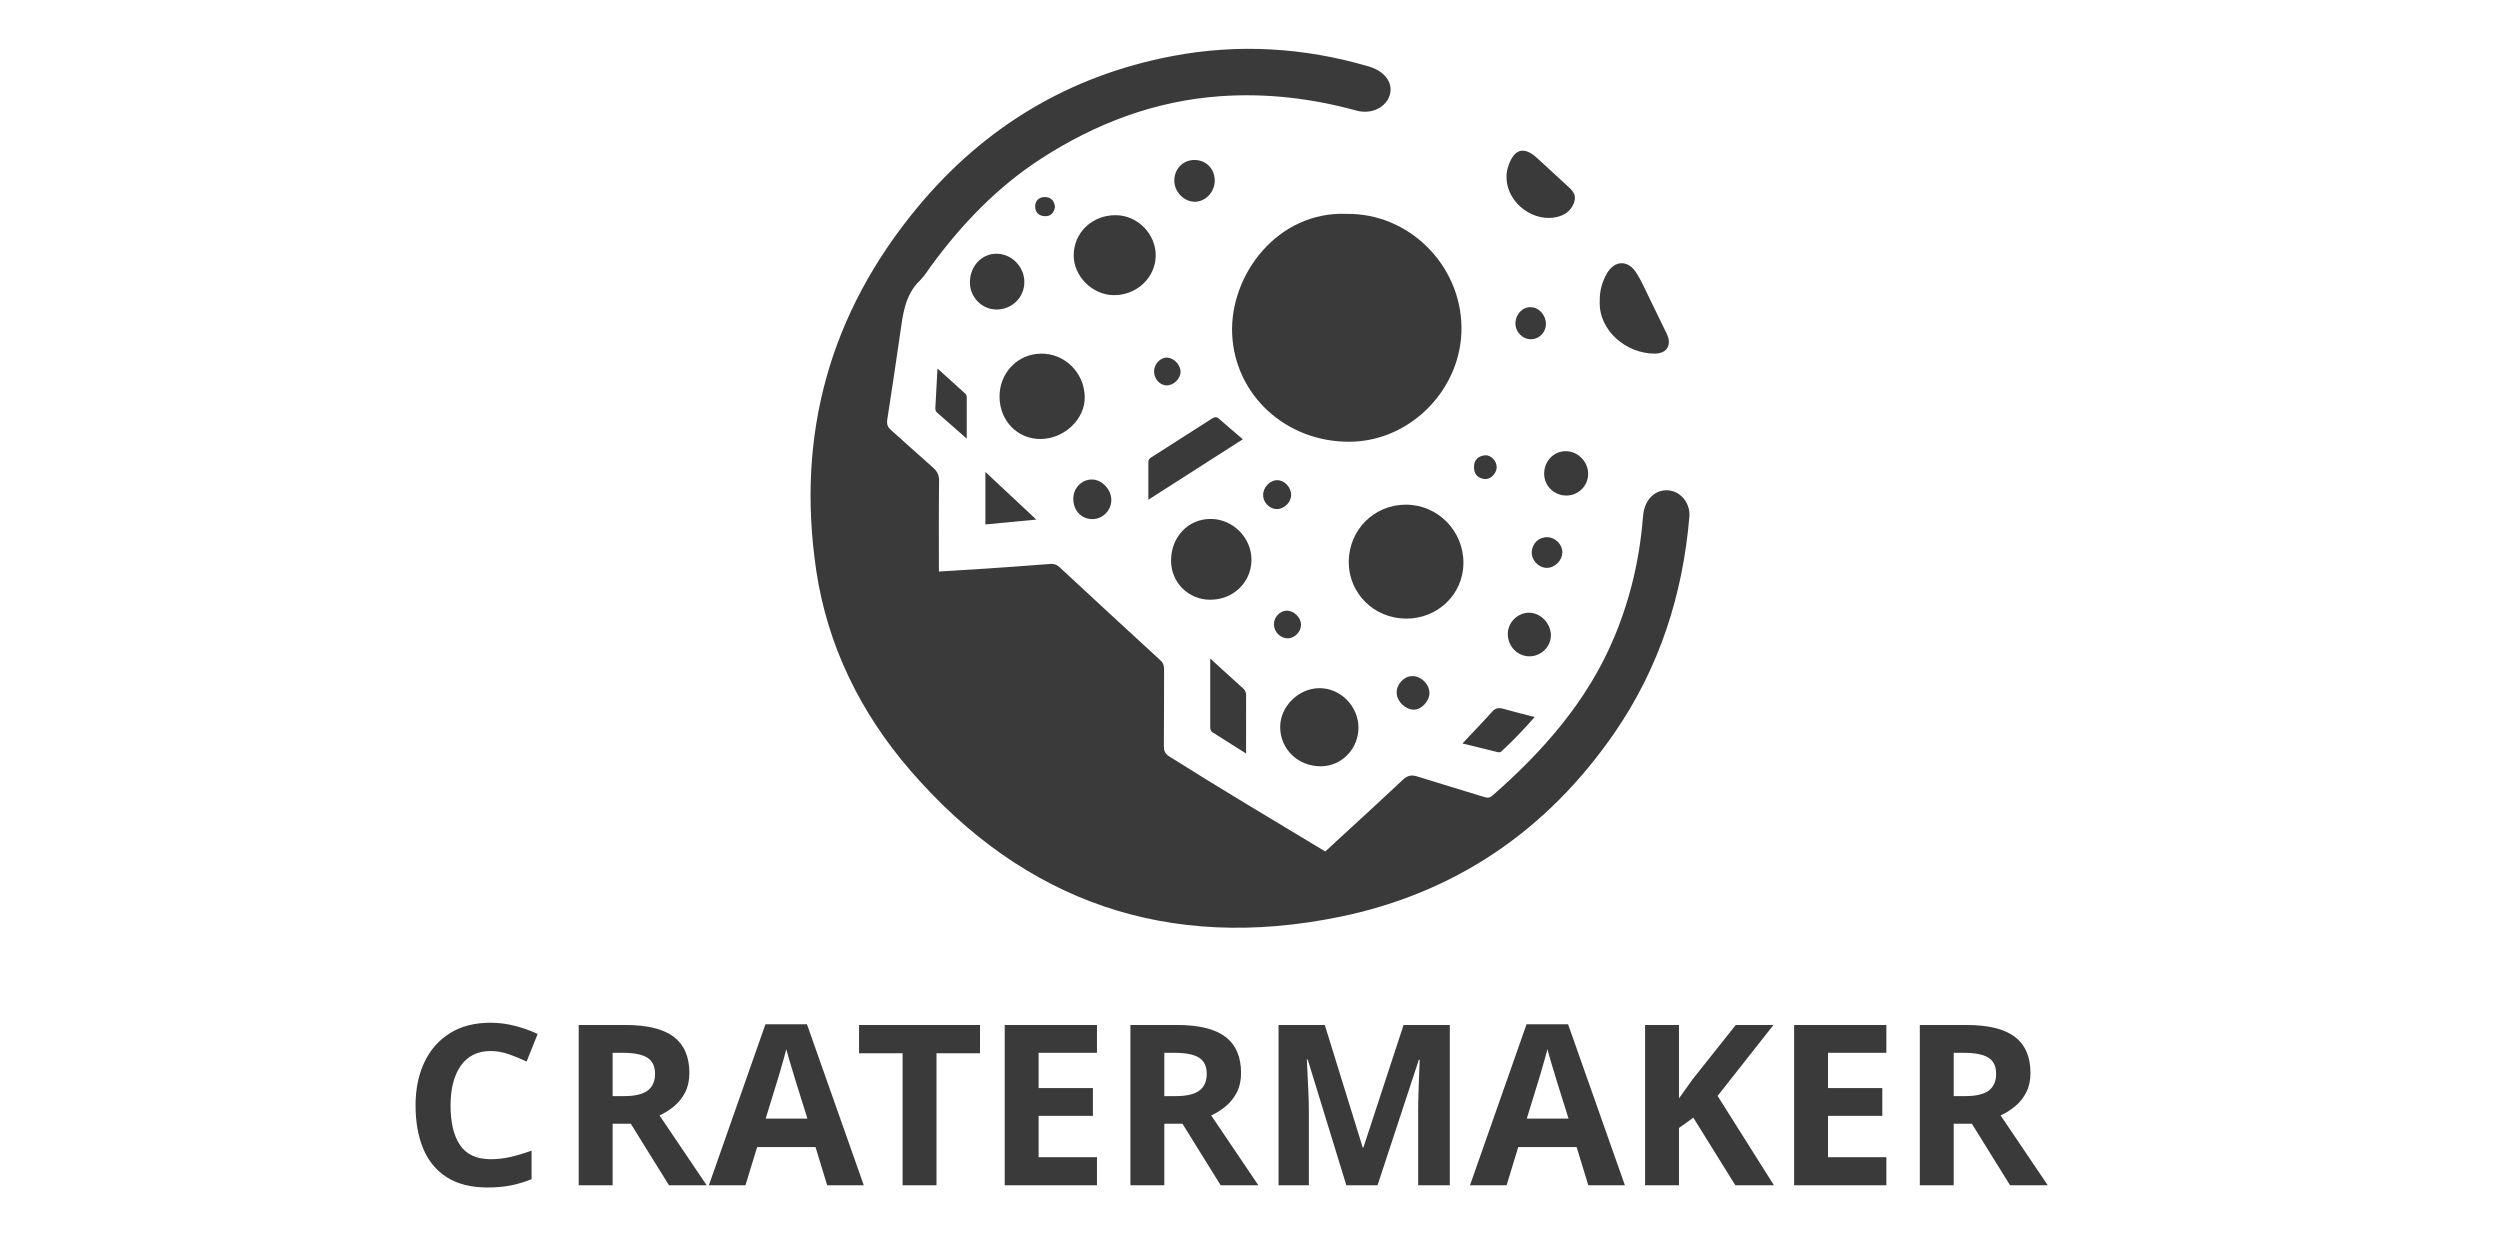
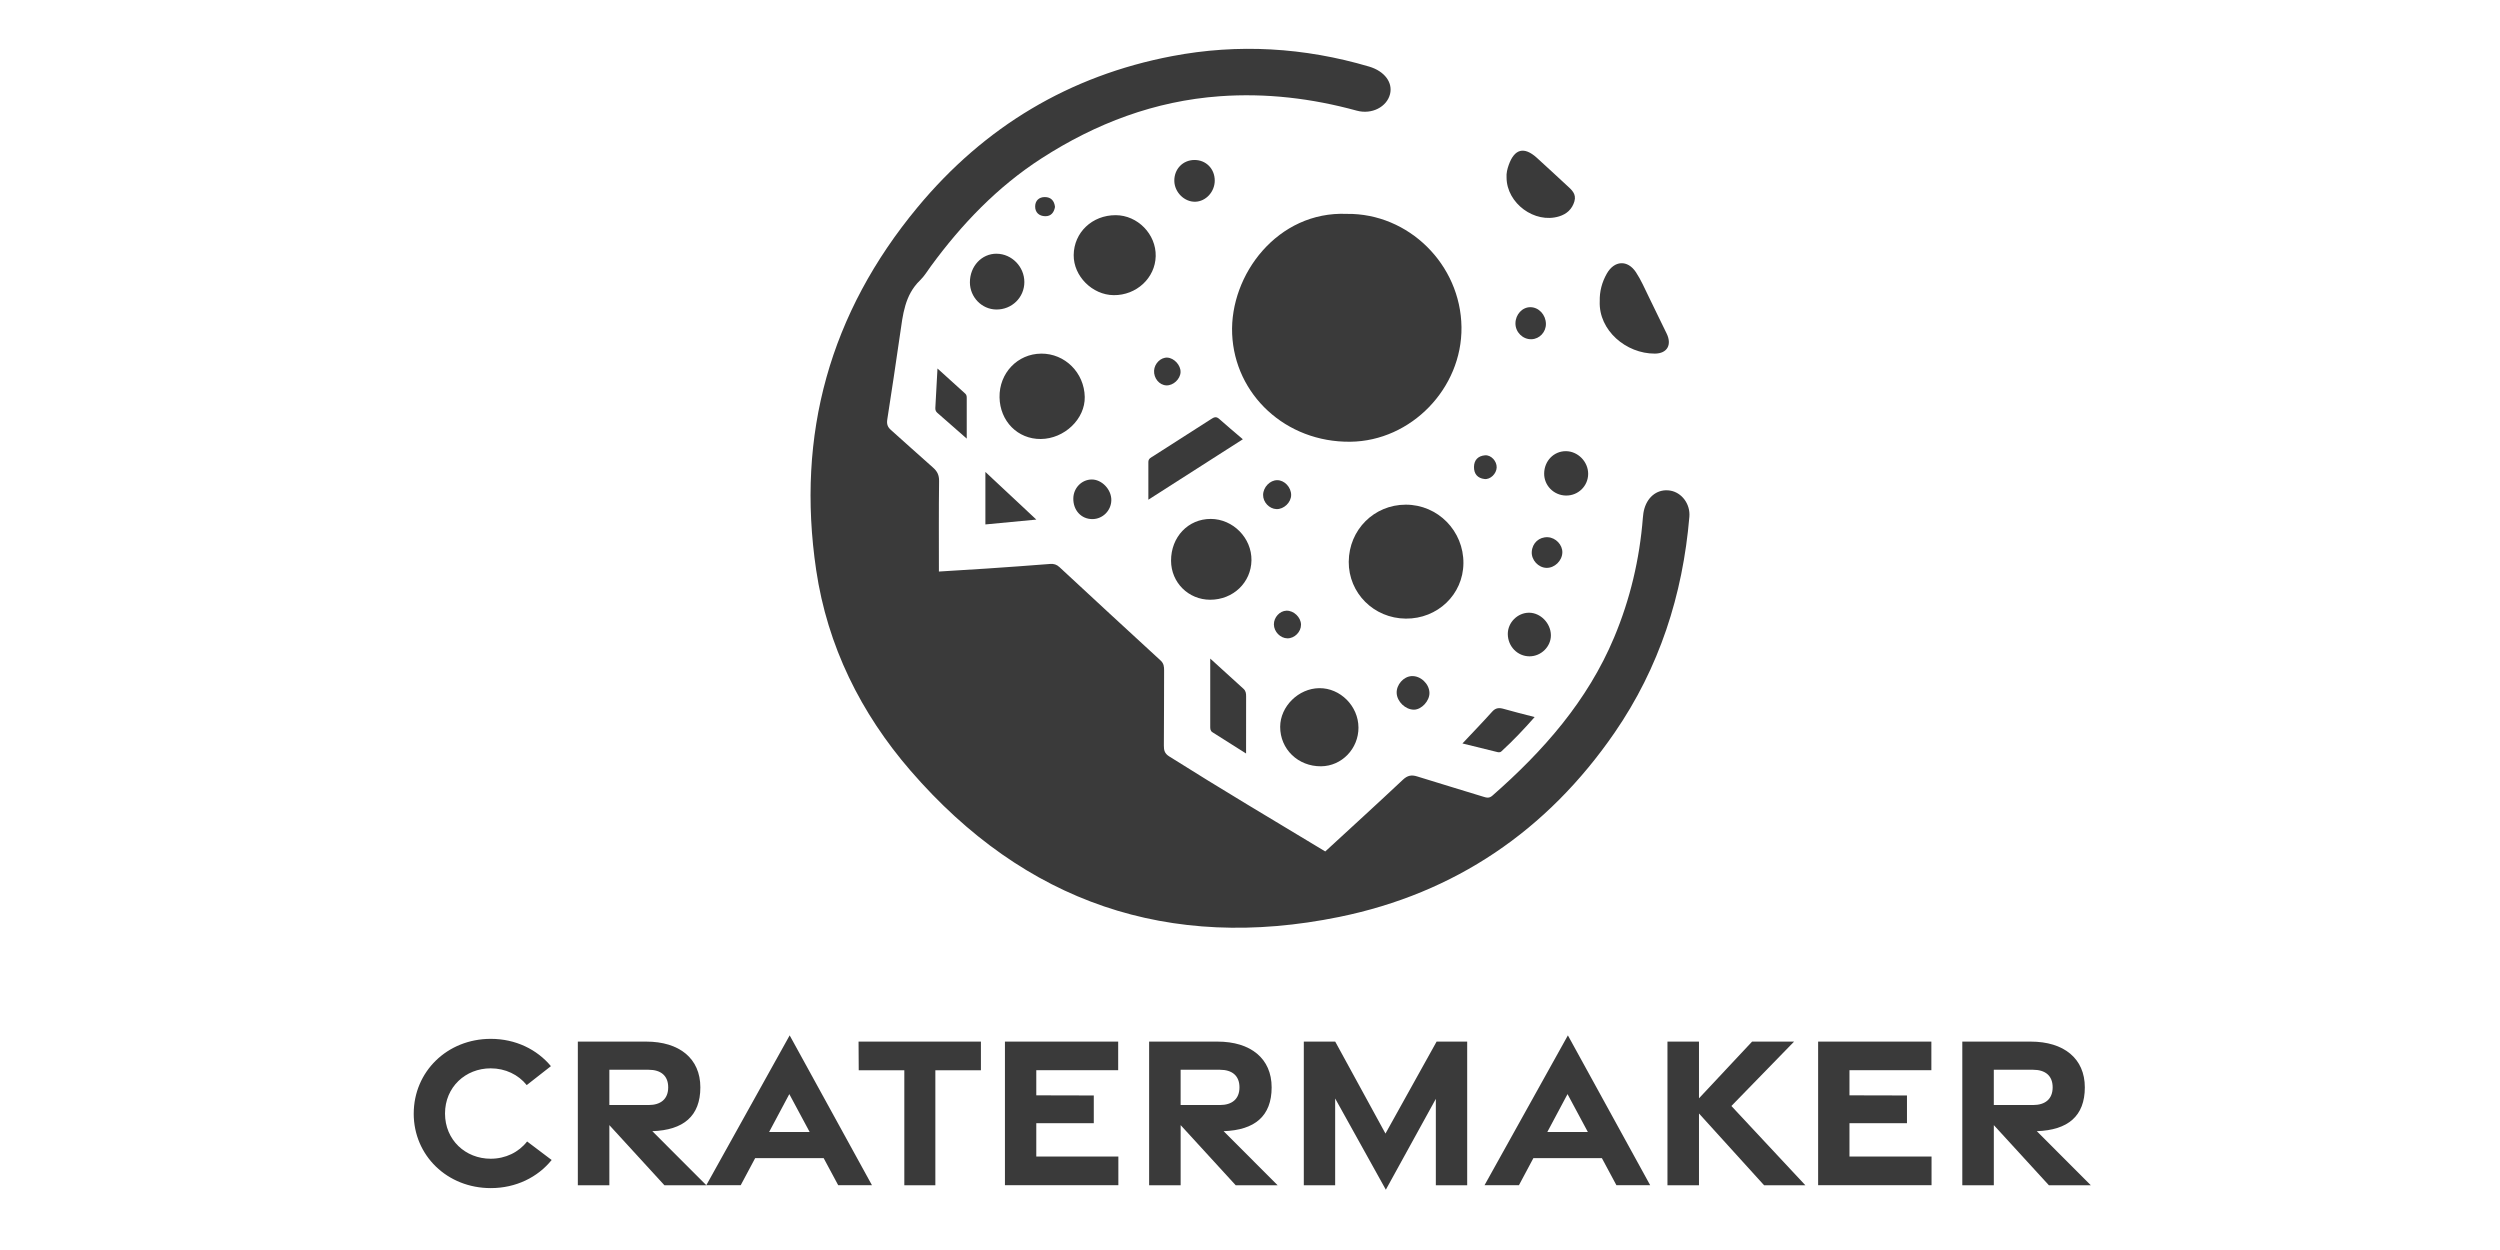
<svg xmlns="http://www.w3.org/2000/svg" id="Layer_1" data-name="Layer 1" viewBox="0 0 1280 640">
  <defs>
    <style>
      .cls-1 {
-         letter-spacing: -.02em;
-       }
- 
-       .cls-2 {
-         font-family: GravesendSans-Bold, 'Gravesend Sans';
-         font-size: 114.92px;
-         font-weight: 700;
-       }
- 
-       .cls-2, .cls-3 {
        fill: #3a3a3a;
-       }
- 
-       .cls-3 {
        stroke-width: 0px;
-       }
- 
-       .cls-4 {
-         letter-spacing: -.07em;
      }
    </style>
  </defs>
  <g>
-     <path class="cls-3" d="M678.53,435.95c13.51-12.44,26.74-24.5,39.78-36.75,2.32-2.18,4.38-2.58,7.24-1.68,11.25,3.52,22.55,6.89,33.82,10.37,1.72.53,3.05.96,4.74-.52,26.11-22.88,48.68-48.47,62.31-80.97,8.23-19.62,13.06-40.08,14.73-61.3.12-1.58.34-3.19.78-4.7,1.91-6.56,7.17-10.19,13.19-9.22,5.91.96,10.39,6.84,9.84,13.4-3.4,40.11-15.38,77.26-38.31,110.58-34.53,50.15-81.75,82.21-140.97,94.31-87.1,17.79-160.95-7.27-219.42-74.81-25.57-29.54-42.62-63.92-48.38-102.8-10.29-69.45,7.02-131.64,51.94-185.78,34.23-41.26,77.74-67.31,130.27-77.34,33.87-6.47,67.68-4.45,100.87,5.34,7.96,2.35,12.24,8.19,10.73,14.14-1.65,6.5-9.3,10.55-17.05,8.43-23-6.3-46.36-9.09-70.14-7.37-33.21,2.41-63.36,13.82-91.23,31.8-22.61,14.59-40.84,33.64-56.65,55.21-1.79,2.45-3.38,5.14-5.54,7.22-7.89,7.59-8.81,17.65-10.25,27.59-2.11,14.56-4.26,29.12-6.54,43.66-.37,2.35.14,3.87,1.89,5.41,7.2,6.34,14.23,12.86,21.46,19.17,2.21,1.93,3.21,3.87,3.17,6.94-.19,15.19-.09,30.39-.09,46.35,8.4-.52,16.45-.98,24.48-1.53,10.83-.74,21.66-1.5,32.48-2.36,1.92-.15,3.34.31,4.74,1.6,17.23,15.98,34.47,31.95,51.8,47.83,1.67,1.53,1.81,3.18,1.8,5.13-.05,12.81-.02,25.62-.12,38.43-.02,2.4.38,4.06,2.67,5.51,26.32,16.61,53.07,32.49,79.97,48.71Z" />
-     <path class="cls-3" d="M689.58,109.51c31.62-.4,58.29,25.93,58.7,57.95.4,31.33-25.78,58.35-56.88,58.71-33.12.38-59.24-24.13-60.54-55.2-1.27-30.32,23.35-62.98,58.72-61.46Z" />
-     <path class="cls-3" d="M690.56,287.56c.12-16.31,12.97-29.16,29.19-29.17,16.45-.01,29.69,13.47,29.52,30.06-.16,15.9-13.21,28.42-29.51,28.28-16.37-.13-29.32-13.07-29.21-29.18Z" />
-     <path class="cls-3" d="M533.08,181.05c12.16-.08,22.05,9.75,22.31,22.15.23,11.28-10.38,21.46-22.49,21.57-11.82.11-20.93-9.1-21.14-21.36-.21-12.38,9.22-22.27,21.32-22.35Z" />
-     <path class="cls-3" d="M570.21,151.12c-10.97-.11-20.59-9.76-20.48-20.53.11-11.57,9.47-20.45,21.51-20.42,11.23.02,20.73,9.76,20.48,20.98-.25,11.17-9.86,20.09-21.51,19.97Z" />
-     <path class="cls-3" d="M619.63,307.07c-11.16,0-20.02-8.82-20.05-19.98-.04-12.16,8.77-21.43,20.33-21.4,11.41.03,21,9.78,20.84,21.17-.16,11.39-9.37,20.2-21.12,20.21Z" />
-     <path class="cls-3" d="M695.54,372.5c.02,10.86-8.56,19.75-19.15,19.84-11.79.1-20.96-8.77-20.94-20.22.03-10.43,9.37-19.67,20.02-19.78,10.77-.12,20.04,9.21,20.06,20.17Z" />
-     <path class="cls-3" d="M819.07,154.3c-.14-5.09,1.13-9.83,3.63-14.23,3.82-6.72,10.61-7.17,14.9-.69,2.63,3.97,4.52,8.43,6.64,12.73,3.05,6.16,5.95,12.39,9.02,18.54,2.88,5.77.47,10.38-6.02,10.4-14.61.04-28.73-11.82-28.18-26.73Z" />
-     <path class="cls-3" d="M636.34,224.9c-16.13,10.32-31.77,20.32-48.38,30.95,0-7.13,0-13.23,0-19.33,0-1.77,1.49-2.34,2.66-3.08,9.78-6.28,19.6-12.5,29.37-18.8,1.44-.93,2.6-1.62,4.2-.19,3.79,3.39,7.7,6.64,12.14,10.45Z" />
-     <path class="cls-3" d="M771.36,90.97c-.17-2.28.38-4.48,1.13-6.57,2.94-8.22,7.84-9.48,14.31-3.66,5.21,4.7,10.32,9.51,15.49,14.26,2.38,2.18,4.92,4.27,3.81,8.09-1.17,4.03-3.98,6.52-7.84,7.7-12.55,3.83-26.8-6.72-26.9-19.82Z" />
-     <path class="cls-3" d="M510.32,129.91c7.73.08,14.14,6.65,14.15,14.49,0,7.91-6.41,14.17-14.4,14.07-7.41-.09-13.46-6.33-13.48-13.88-.01-8.29,6.04-14.77,13.73-14.69Z" />
-     <path class="cls-3" d="M619.66,337.21c6.17,5.62,11.55,10.55,16.97,15.42,1.21,1.09,1.39,2.36,1.38,3.87-.04,9.44-.02,18.88-.02,29.3-6.11-3.87-11.67-7.39-17.24-10.91-1.12-.71-1.11-1.83-1.11-2.97.01-11.2,0-22.39,0-34.71Z" />
-     <path class="cls-3" d="M748.77,380.65c5.49-5.84,10.47-10.97,15.22-16.28,1.79-2,3.56-2.1,5.91-1.42,5.02,1.45,10.09,2.68,15.84,4.18-5.48,6.24-11.05,12.11-17.03,17.58-.8.74-1.75.43-2.7.19-5.53-1.39-11.07-2.73-17.24-4.25Z" />
-     <path class="cls-3" d="M801.66,231c6.19-.02,11.51,5.38,11.48,11.63-.03,6.23-5.1,11.18-11.37,11.09-6.25-.09-11.25-5.17-11.16-11.33.09-6.41,4.91-11.37,11.05-11.39Z" />
-     <path class="cls-3" d="M783.08,336.04c-6.12-.02-11.02-5.05-11.09-11.37-.06-5.9,4.99-10.98,10.91-10.96,5.86.02,11.07,5.36,11.16,11.46.08,5.86-4.99,10.89-10.97,10.87Z" />
-     <path class="cls-3" d="M530.6,266.03c-9.4.89-17.57,1.67-26.08,2.48v-26.87c8.81,8.24,16.99,15.89,26.08,24.39Z" />
-     <path class="cls-3" d="M494.98,224.58c-5.59-4.9-10.32-9.05-15.06-13.2-.77-.67-1.09-1.47-1.03-2.51.37-6.44.71-12.89,1.1-20.2,5.19,4.7,9.73,8.8,14.26,12.91.79.72.72,1.71.72,2.67,0,6.37,0,12.73,0,20.33Z" />
-     <path class="cls-3" d="M611.51,81.91c5.97-.05,10.47,4.52,10.44,10.6-.03,5.73-4.56,10.63-9.97,10.78-5.56.15-10.6-4.82-10.73-10.59-.13-6.07,4.31-10.74,10.26-10.79Z" />
-     <path class="cls-3" d="M559.26,265.78c-5.7-.01-9.85-4.56-9.72-10.66.11-5.28,4.22-9.52,9.32-9.62,5.23-.1,10.23,5.12,10.14,10.6-.08,5.35-4.45,9.69-9.74,9.68Z" />
-     <path class="cls-3" d="M731.88,354.72c.09,4.15-4.05,8.63-7.96,8.63-4.33,0-8.61-4.1-8.82-8.46-.21-4.31,3.52-8.53,7.7-8.73,4.55-.21,8.98,3.96,9.08,8.56Z" />
-     <path class="cls-3" d="M791.51,165.82c.04,4.21-3.28,7.75-7.4,7.87-4.46.13-8.26-3.65-8.2-8.17.05-4.53,3.5-8.25,7.63-8.24,4.32.01,7.92,3.88,7.97,8.55Z" />
-     <path class="cls-3" d="M799.92,282.92c-.14,4.23-3.97,7.92-8.11,7.83-4.19-.09-7.81-4.04-7.55-8.23.28-4.51,3.8-7.7,8.25-7.46,4.05.22,7.54,3.92,7.41,7.86Z" />
-     <path class="cls-3" d="M653.56,260.66c-3.7-.13-6.92-3.56-6.85-7.3.07-3.95,3.51-7.52,7.24-7.51,3.72,0,7.12,3.63,7.12,7.59,0,3.77-3.72,7.35-7.51,7.22Z" />
-     <path class="cls-3" d="M652.23,319.68c-.02-3.6,2.98-6.89,6.41-7.01,3.75-.13,7.44,3.39,7.48,7.15.04,3.7-3.33,7.08-6.99,7.01-3.64-.07-6.87-3.42-6.9-7.15Z" />
-     <path class="cls-3" d="M604.45,190.51c-.14,3.59-3.74,6.96-7.28,6.81-3.6-.15-6.51-3.66-6.28-7.59.21-3.64,3.45-6.81,6.79-6.63,3.48.18,6.9,3.93,6.76,7.4Z" />
-     <path class="cls-3" d="M766.3,239.34c-.11,3.21-3.24,6.3-6.29,5.91-3.51-.44-5.37-2.61-5.33-6.2.05-3.66,2.23-5.63,5.63-5.93,3.13-.28,6.1,3.03,5.99,6.22Z" />
-     <path class="cls-3" d="M540.16,105.96c-.5,2.83-2.03,4.79-5,4.74-3.1-.05-5.21-1.89-5.16-5.06.04-2.9,1.97-4.74,4.93-4.74,3.16,0,4.88,1.88,5.23,5.05Z" />
+     <path class="cls-1" d="M678.53,435.95c13.51-12.44,26.74-24.5,39.78-36.75,2.32-2.18,4.38-2.58,7.24-1.68,11.25,3.52,22.55,6.89,33.82,10.37,1.72.53,3.05.96,4.74-.52,26.11-22.88,48.68-48.47,62.31-80.97,8.23-19.62,13.06-40.08,14.73-61.3.12-1.58.34-3.19.78-4.7,1.91-6.56,7.17-10.19,13.19-9.22,5.91.96,10.39,6.84,9.84,13.4-3.4,40.11-15.38,77.26-38.31,110.58-34.53,50.15-81.75,82.21-140.97,94.31-87.1,17.79-160.95-7.27-219.42-74.81-25.57-29.54-42.62-63.92-48.38-102.8-10.29-69.45,7.02-131.64,51.94-185.78,34.23-41.26,77.74-67.31,130.27-77.34,33.87-6.47,67.68-4.45,100.87,5.34,7.96,2.35,12.24,8.19,10.73,14.14-1.65,6.5-9.3,10.55-17.05,8.43-23-6.3-46.36-9.09-70.14-7.37-33.21,2.41-63.36,13.82-91.23,31.8-22.61,14.59-40.84,33.64-56.65,55.21-1.79,2.45-3.38,5.14-5.54,7.22-7.89,7.59-8.81,17.65-10.25,27.59-2.11,14.56-4.26,29.12-6.54,43.66-.37,2.35.14,3.87,1.89,5.41,7.2,6.34,14.23,12.86,21.46,19.17,2.21,1.93,3.21,3.87,3.17,6.94-.19,15.19-.09,30.39-.09,46.35,8.4-.52,16.45-.98,24.48-1.53,10.83-.74,21.66-1.5,32.48-2.36,1.92-.15,3.34.31,4.74,1.6,17.23,15.98,34.47,31.95,51.8,47.83,1.67,1.53,1.81,3.18,1.8,5.13-.05,12.81-.02,25.62-.12,38.43-.02,2.4.38,4.06,2.67,5.51,26.32,16.61,53.07,32.49,79.97,48.71Z" />
+     <path class="cls-1" d="M689.58,109.51c31.62-.4,58.29,25.93,58.7,57.95.4,31.33-25.78,58.35-56.88,58.71-33.12.38-59.24-24.13-60.54-55.2-1.27-30.32,23.35-62.98,58.72-61.46Z" />
+     <path class="cls-1" d="M690.56,287.56c.12-16.31,12.97-29.16,29.19-29.17,16.45-.01,29.69,13.47,29.52,30.06-.16,15.9-13.21,28.42-29.51,28.28-16.37-.13-29.32-13.07-29.21-29.18Z" />
+     <path class="cls-1" d="M533.08,181.05c12.16-.08,22.05,9.75,22.31,22.15.23,11.28-10.38,21.46-22.49,21.57-11.82.11-20.93-9.1-21.14-21.36-.21-12.38,9.22-22.27,21.32-22.35Z" />
+     <path class="cls-1" d="M570.21,151.12c-10.97-.11-20.59-9.76-20.48-20.53.11-11.57,9.47-20.45,21.51-20.42,11.23.02,20.73,9.76,20.48,20.98-.25,11.17-9.86,20.09-21.51,19.97Z" />
+     <path class="cls-1" d="M619.63,307.07c-11.16,0-20.02-8.82-20.05-19.98-.04-12.16,8.77-21.43,20.33-21.4,11.41.03,21,9.78,20.84,21.17-.16,11.39-9.37,20.2-21.12,20.21Z" />
+     <path class="cls-1" d="M695.54,372.5c.02,10.86-8.56,19.75-19.15,19.84-11.79.1-20.96-8.77-20.94-20.22.03-10.43,9.37-19.67,20.02-19.78,10.77-.12,20.04,9.21,20.06,20.17Z" />
+     <path class="cls-1" d="M819.07,154.3c-.14-5.09,1.13-9.83,3.63-14.23,3.82-6.72,10.61-7.17,14.9-.69,2.63,3.97,4.52,8.43,6.64,12.73,3.05,6.16,5.95,12.39,9.02,18.54,2.88,5.77.47,10.38-6.02,10.4-14.61.04-28.73-11.82-28.18-26.73Z" />
+     <path class="cls-1" d="M636.34,224.9c-16.13,10.32-31.77,20.32-48.38,30.95,0-7.13,0-13.23,0-19.33,0-1.77,1.49-2.34,2.66-3.08,9.78-6.28,19.6-12.5,29.37-18.8,1.44-.93,2.6-1.62,4.2-.19,3.79,3.39,7.7,6.64,12.14,10.45Z" />
+     <path class="cls-1" d="M771.36,90.97c-.17-2.28.38-4.48,1.13-6.57,2.94-8.22,7.84-9.48,14.31-3.66,5.21,4.7,10.32,9.51,15.49,14.26,2.38,2.18,4.92,4.27,3.81,8.09-1.17,4.03-3.98,6.52-7.84,7.7-12.55,3.83-26.8-6.72-26.9-19.82Z" />
+     <path class="cls-1" d="M510.32,129.91c7.73.08,14.14,6.65,14.15,14.49,0,7.91-6.41,14.17-14.4,14.07-7.41-.09-13.46-6.33-13.48-13.88-.01-8.29,6.04-14.77,13.73-14.69Z" />
+     <path class="cls-1" d="M619.66,337.21c6.17,5.62,11.55,10.55,16.97,15.42,1.21,1.09,1.39,2.36,1.38,3.87-.04,9.44-.02,18.88-.02,29.3-6.11-3.87-11.67-7.39-17.24-10.91-1.12-.71-1.11-1.83-1.11-2.97.01-11.2,0-22.39,0-34.71Z" />
+     <path class="cls-1" d="M748.77,380.65c5.49-5.84,10.47-10.97,15.22-16.28,1.79-2,3.56-2.1,5.91-1.42,5.02,1.45,10.09,2.68,15.84,4.18-5.48,6.24-11.05,12.11-17.03,17.58-.8.74-1.75.43-2.7.19-5.53-1.39-11.07-2.73-17.24-4.25Z" />
+     <path class="cls-1" d="M801.66,231c6.19-.02,11.51,5.38,11.48,11.63-.03,6.23-5.1,11.18-11.37,11.09-6.25-.09-11.25-5.17-11.16-11.33.09-6.41,4.91-11.37,11.05-11.39Z" />
+     <path class="cls-1" d="M783.08,336.04c-6.12-.02-11.02-5.05-11.09-11.37-.06-5.9,4.99-10.98,10.91-10.96,5.86.02,11.07,5.36,11.16,11.46.08,5.86-4.99,10.89-10.97,10.87Z" />
+     <path class="cls-1" d="M530.6,266.03c-9.4.89-17.57,1.67-26.08,2.48v-26.87c8.81,8.24,16.99,15.89,26.08,24.39Z" />
+     <path class="cls-1" d="M494.98,224.58c-5.59-4.9-10.32-9.05-15.06-13.2-.77-.67-1.09-1.47-1.03-2.51.37-6.44.71-12.89,1.1-20.2,5.19,4.7,9.73,8.8,14.26,12.91.79.72.72,1.71.72,2.67,0,6.37,0,12.73,0,20.33Z" />
+     <path class="cls-1" d="M611.51,81.91c5.97-.05,10.47,4.52,10.44,10.6-.03,5.73-4.56,10.63-9.97,10.78-5.56.15-10.6-4.82-10.73-10.59-.13-6.07,4.31-10.74,10.26-10.79Z" />
+     <path class="cls-1" d="M559.26,265.78c-5.7-.01-9.85-4.56-9.72-10.66.11-5.28,4.22-9.52,9.32-9.62,5.23-.1,10.23,5.12,10.14,10.6-.08,5.35-4.45,9.69-9.74,9.68Z" />
+     <path class="cls-1" d="M731.88,354.72c.09,4.15-4.05,8.63-7.96,8.63-4.33,0-8.61-4.1-8.82-8.46-.21-4.31,3.52-8.53,7.7-8.73,4.55-.21,8.98,3.96,9.08,8.56Z" />
+     <path class="cls-1" d="M791.51,165.82c.04,4.21-3.28,7.75-7.4,7.87-4.46.13-8.26-3.65-8.2-8.17.05-4.53,3.5-8.25,7.63-8.24,4.32.01,7.92,3.88,7.97,8.55Z" />
+     <path class="cls-1" d="M799.92,282.92c-.14,4.23-3.97,7.92-8.11,7.83-4.19-.09-7.81-4.04-7.55-8.23.28-4.51,3.8-7.7,8.25-7.46,4.05.22,7.54,3.92,7.41,7.86Z" />
+     <path class="cls-1" d="M653.56,260.66c-3.7-.13-6.92-3.56-6.85-7.3.07-3.95,3.51-7.52,7.24-7.51,3.72,0,7.12,3.63,7.12,7.59,0,3.77-3.72,7.35-7.51,7.22Z" />
+     <path class="cls-1" d="M652.23,319.68c-.02-3.6,2.98-6.89,6.41-7.01,3.75-.13,7.44,3.39,7.48,7.15.04,3.7-3.33,7.08-6.99,7.01-3.64-.07-6.87-3.42-6.9-7.15Z" />
+     <path class="cls-1" d="M604.45,190.51c-.14,3.59-3.74,6.96-7.28,6.81-3.6-.15-6.51-3.66-6.28-7.59.21-3.64,3.45-6.81,6.79-6.63,3.48.18,6.9,3.93,6.76,7.4Z" />
+     <path class="cls-1" d="M766.3,239.34c-.11,3.21-3.24,6.3-6.29,5.91-3.51-.44-5.37-2.61-5.33-6.2.05-3.66,2.23-5.63,5.63-5.93,3.13-.28,6.1,3.03,5.99,6.22Z" />
+     <path class="cls-1" d="M540.16,105.96c-.5,2.83-2.03,4.79-5,4.74-3.1-.05-5.21-1.89-5.16-5.06.04-2.9,1.97-4.74,4.93-4.74,3.16,0,4.88,1.88,5.23,5.05Z" />
  </g>
-   <text class="cls-2" transform="translate(206.09 606.84)">
-     <tspan x="0" y="0">C</tspan>
-     <tspan class="cls-1" x="79.87" y="0">R</tspan>
-     <tspan class="cls-4" x="156.86" y="0">A</tspan>
-     <tspan x="231.44" y="0">TERMAKER</tspan>
-   </text>
-   <text />
+   <g>
+     <path class="cls-1" d="M211.83,570.16c0-21.46,17.12-38.27,39.46-38.27,12.66,0,23.64,5.4,30.78,13.98l-12.39,9.7c-4.28-5.35-10.95-8.58-18.44-8.58-12.92,0-23.39,9.59-23.39,23.14s10.47,23.14,23.39,23.14c7.61,0,14.37-3.33,18.64-8.84l12.57,9.49c-7.13,8.83-18.28,14.39-31.17,14.39-22.34,0-39.46-16.7-39.46-38.15Z" />
+     <path class="cls-1" d="M340.17,606.84l-28.18-30.78v30.78h-16.14v-73.54h34.99c17.01,0,27.74,8.65,27.74,23.42s-8.68,21.9-24.59,22.44l27.65,27.69h-21.47ZM311.99,565.77h20.15c6.1,0,9.98-3.02,9.98-9.06s-3.88-8.99-9.98-8.99h-20.15v18.05Z" />
+     <path class="cls-1" d="M404.31,530.11l42.13,76.71h-17.29l-7.44-13.87h-35.06l-7.4,13.87h-17.62l42.68-76.71ZM414.55,579.6l-10.42-19.42-10.35,19.42h20.77Z" />
+     <path class="cls-1" d="M463.02,547.97h-23.35l-.09-14.68h62.65v14.68h-23.33v58.87h-15.89v-58.87Z" />
+     <path class="cls-1" d="M514.53,533.29h57.98v14.66h-41.93v12.86l29.44.07v14.2h-29.44v17.06h42.02v14.69h-58.07v-73.54Z" />
+     <path class="cls-1" d="M632.67,606.84l-28.18-30.78v30.78h-16.14v-73.54h34.99c17.01,0,27.74,8.65,27.74,23.42s-8.68,21.9-24.59,22.44l27.65,27.69h-21.47ZM604.48,565.77h20.15c6.1,0,9.98-3.02,9.98-9.06s-3.88-8.99-9.98-8.99h-20.15v18.05Z" />
+     <path class="cls-1" d="M683.6,562.42v44.42h-16.05v-73.54h16.08l25.73,47.09,26.18-47.09h15.66v73.54h-16.05v-44.23l-25.6,46.52-25.95-46.71Z" />
+     <path class="cls-1" d="M802.76,530.11l42.13,76.71h-17.29l-7.44-13.87h-35.06l-7.4,13.87h-17.62l42.68-76.71ZM812.99,579.6l-10.42-19.42-10.35,19.42h20.77Z" />
+     <path class="cls-1" d="M903.2,606.84l-33.32-36.74v36.74h-16.14v-73.54h16.14v29.04l27.19-29.04h21.5l-32.1,32.97,37.87,40.58h-21.15Z" />
+     <path class="cls-1" d="M930.88,533.29h57.98v14.66h-41.93v12.86l29.44.07v14.2h-29.44v17.06h42.02v14.69h-58.07v-73.54Z" />
+     <path class="cls-1" d="M1049.02,606.84l-28.18-30.78v30.78h-16.14v-73.54h34.99c17.01,0,27.74,8.65,27.74,23.42s-8.68,21.9-24.59,22.44l27.65,27.69h-21.47ZM1020.83,565.77h20.15c6.1,0,9.98-3.02,9.98-9.06s-3.88-8.99-9.98-8.99h-20.15v18.05Z" />
+   </g>
</svg>
